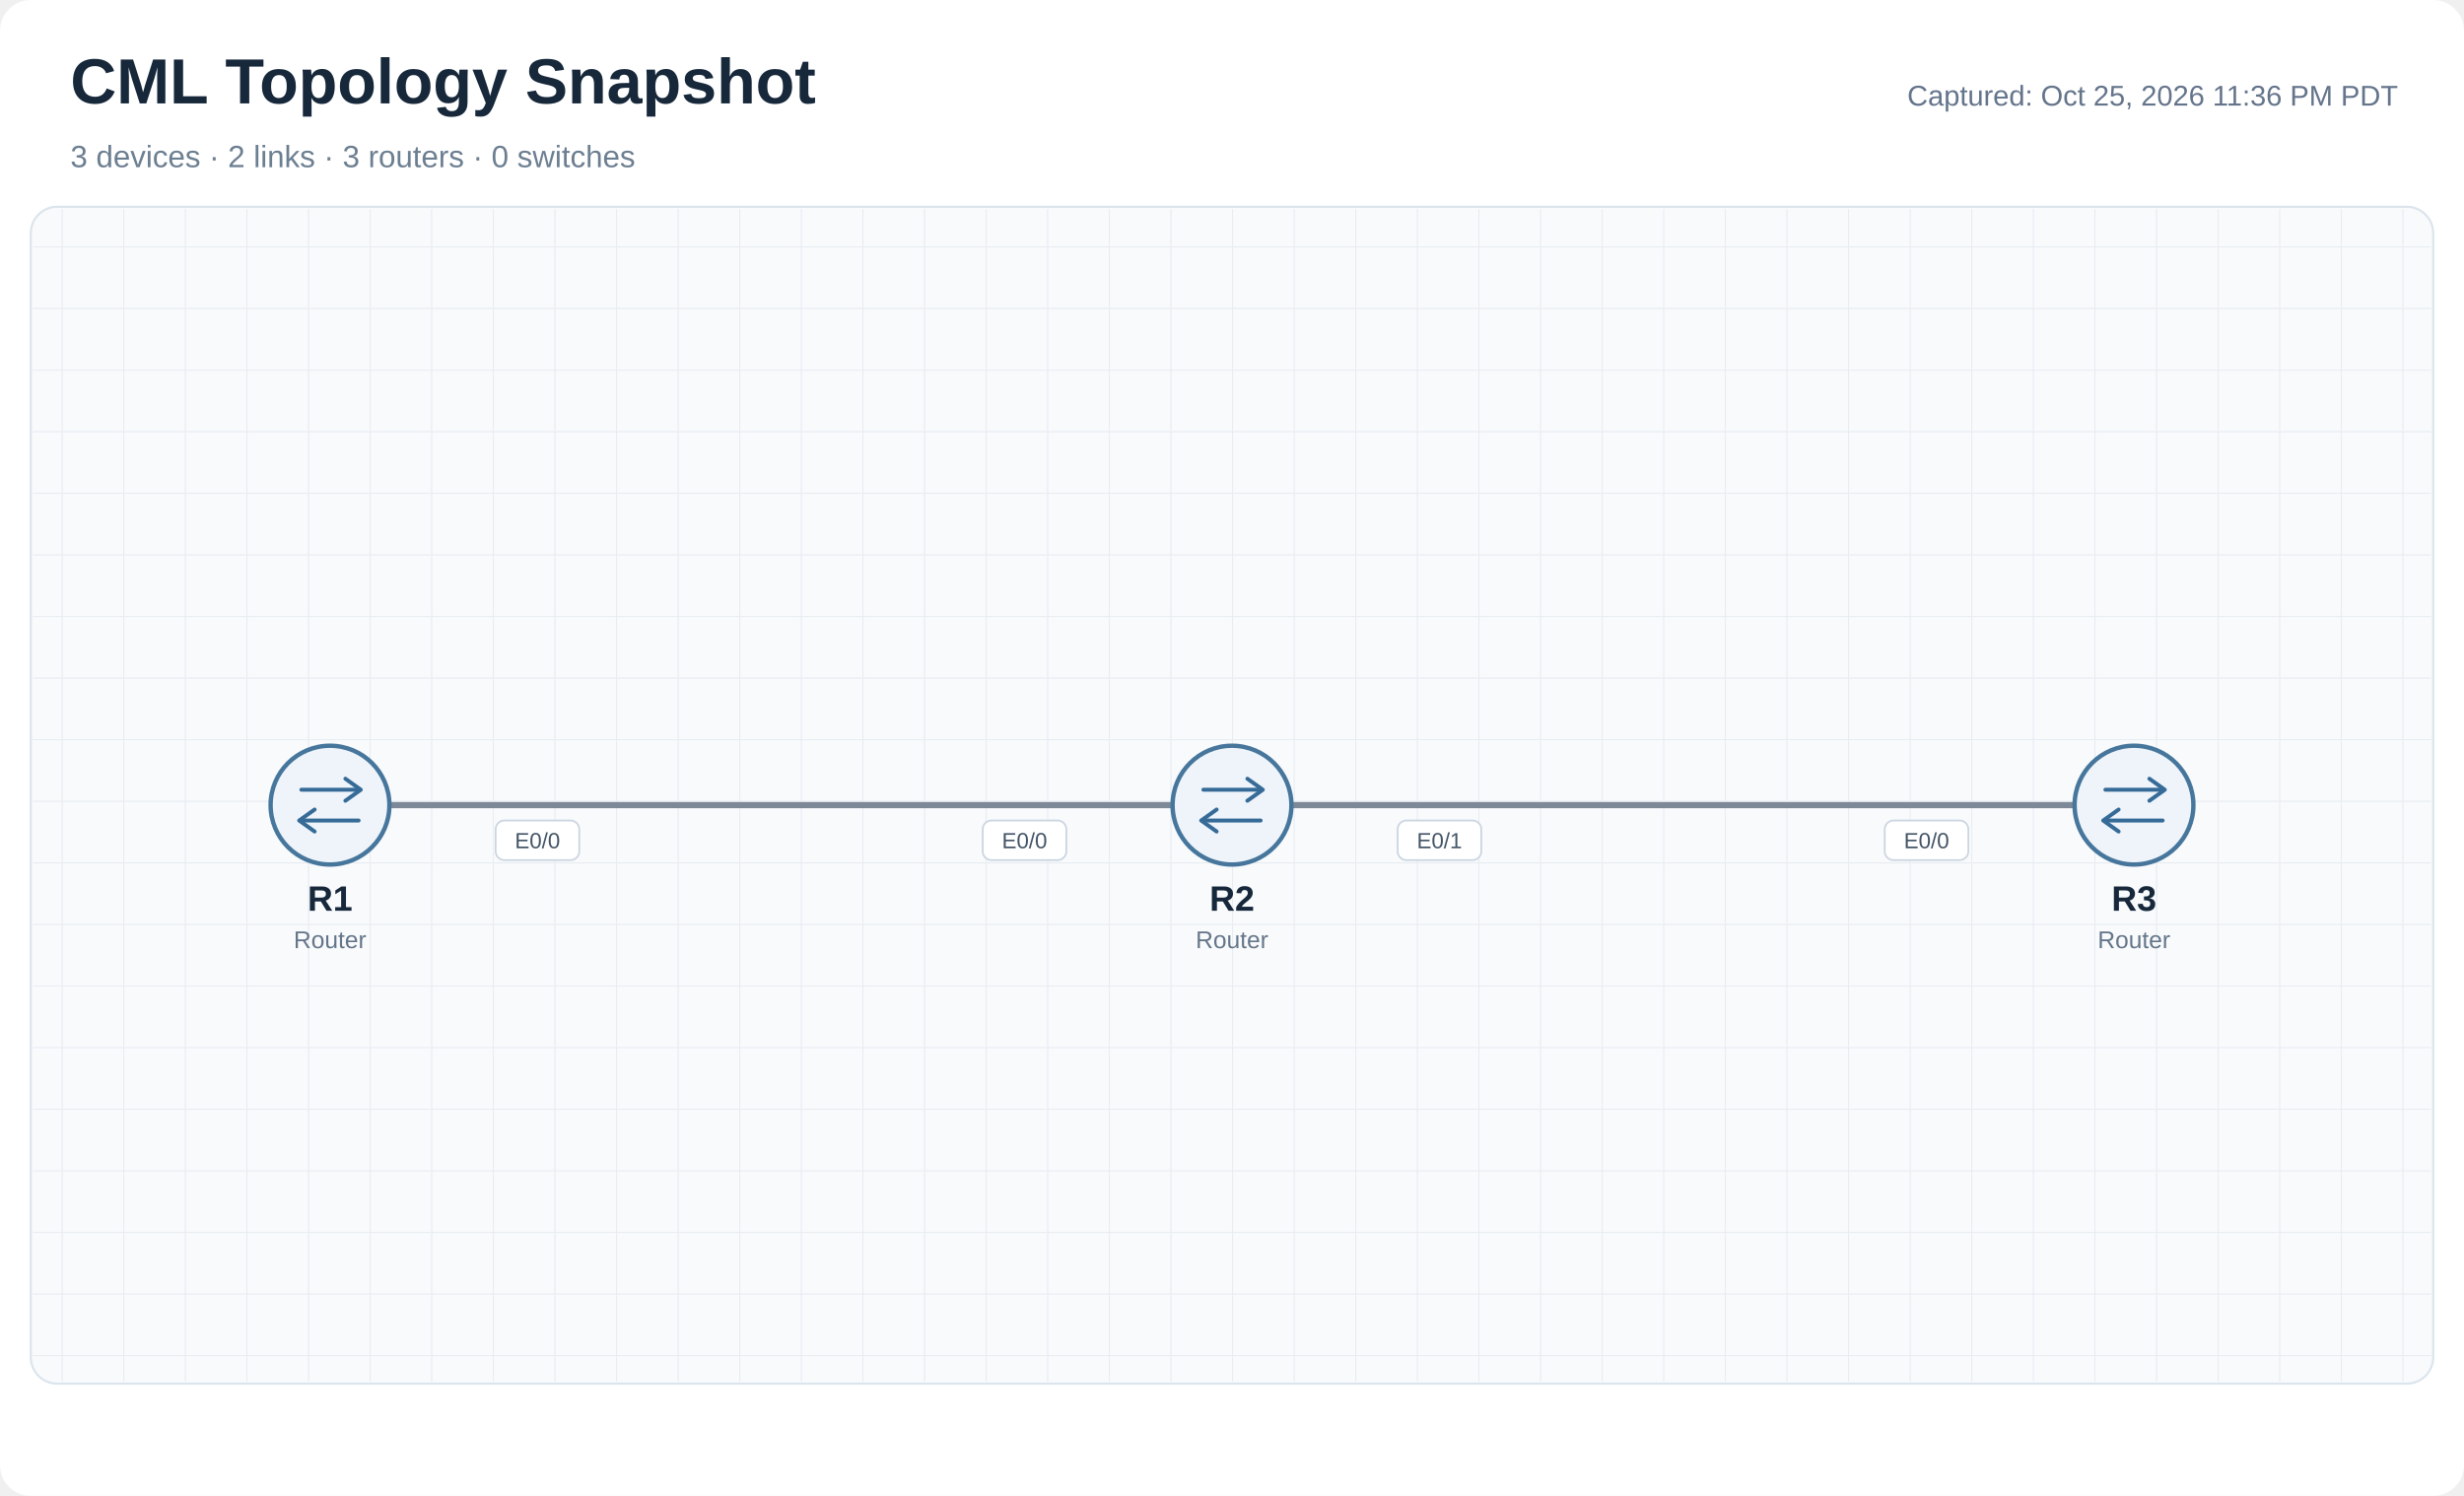
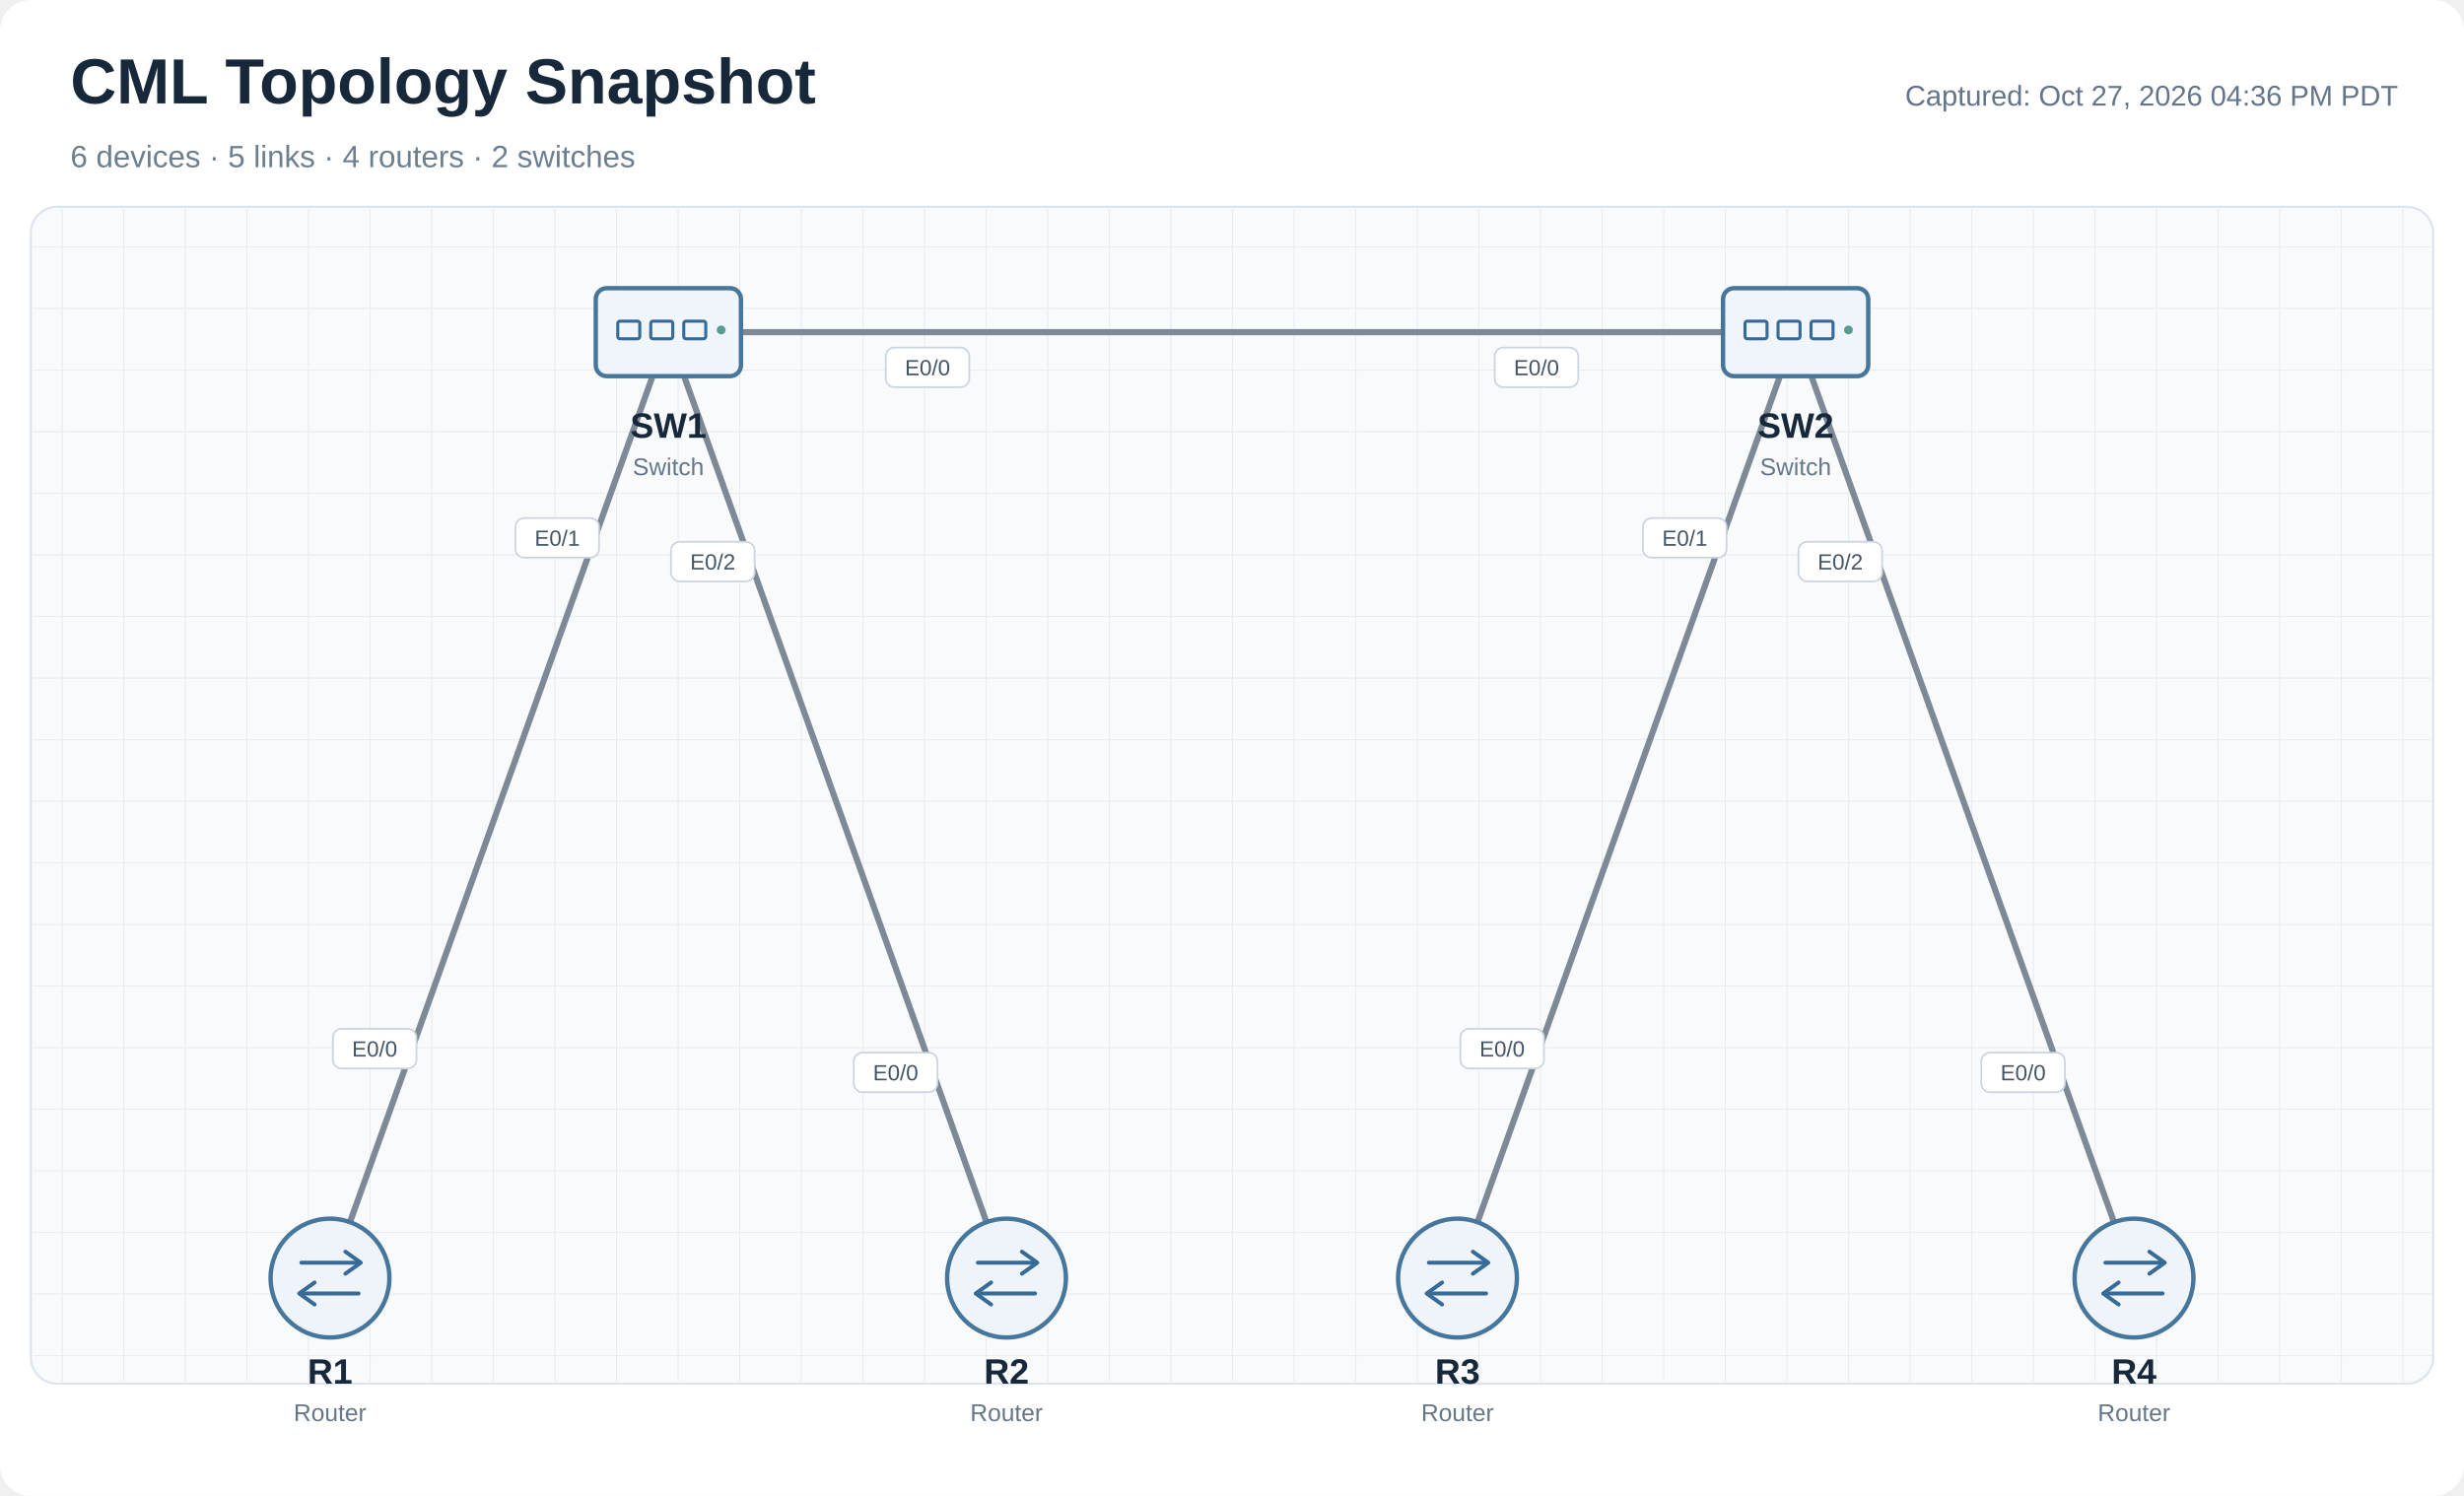
- <svg xmlns="http://www.w3.org/2000/svg" width="1120" height="680" viewBox="0 0 1120 680" data-nodes="3" data-links="2" data-routers="3" data-switches="0">
+ <svg xmlns="http://www.w3.org/2000/svg" width="1120" height="680" viewBox="0 0 1120 680" data-nodes="6" data-links="5" data-routers="4" data-switches="2">
  <defs>
    <pattern id="grid" width="28" height="28" patternUnits="userSpaceOnUse">
      <path d="M28 0H0V28" fill="none" stroke="#e8edf2" stroke-width="1" />
    </pattern>
  </defs>
  <rect width="1120" height="680" rx="14" fill="#fff" />
  <rect x="14" y="94" width="1092" height="535" rx="12" fill="#f8fafc" stroke="#dce5ed" />
  <rect x="15" y="95" width="1090" height="533" rx="12" fill="url(#grid)" />
  <text x="32" y="47" font-family="Arial,Segoe UI,sans-serif" font-size="29" font-weight="700" fill="#17283b">CML Topology Snapshot</text>
-   <text x="32" y="76" font-family="Arial,Segoe UI,sans-serif" font-size="14" fill="#6c7f91">3 devices  ·  2 links  ·  3 routers  ·  0 switches</text>
-   <text x="1090" y="48" text-anchor="end" font-family="Arial,Segoe UI,sans-serif" font-size="13" fill="#64748b">Captured: Oct 25, 2026 11:36 PM PDT</text>
-   <line x1="150.0" y1="366.0" x2="560.0" y2="366.0" stroke="#7d8997" stroke-width="2.8" />
-   <line x1="560.0" y1="366.0" x2="970.0" y2="366.0" stroke="#7d8997" stroke-width="2.8" />
-   <g transform="translate(150.0,366.0)">
+   <text x="32" y="76" font-family="Arial,Segoe UI,sans-serif" font-size="14" fill="#6c7f91">6 devices  ·  5 links  ·  4 routers  ·  2 switches</text>
+   <text x="1090" y="48" text-anchor="end" font-family="Arial,Segoe UI,sans-serif" font-size="13" fill="#64748b">Captured: Oct 27, 2026 04:36 PM PDT</text>
+   <line x1="303.8" y1="151.0" x2="816.2" y2="151.0" stroke="#7d8997" stroke-width="2.8" />
+   <line x1="303.8" y1="151.0" x2="150.0" y2="581.0" stroke="#7d8997" stroke-width="2.8" />
+   <line x1="303.8" y1="151.0" x2="457.5" y2="581.0" stroke="#7d8997" stroke-width="2.8" />
+   <line x1="816.2" y1="151.0" x2="662.5" y2="581.0" stroke="#7d8997" stroke-width="2.8" />
+   <line x1="816.2" y1="151.0" x2="970.0" y2="581.0" stroke="#7d8997" stroke-width="2.8" />
+   <g transform="translate(303.8,151.0)">
+     <rect x="-33" y="-20" width="66" height="40" rx="5" fill="#eff5fa" stroke="#47769c" stroke-width="2" />
+     <rect x="-23" y="-5" width="10" height="8" rx="1" fill="none" stroke="#366b97" stroke-width="1.4" />
+     <rect x="-8" y="-5" width="10" height="8" rx="1" fill="none" stroke="#366b97" stroke-width="1.4" />
+     <rect x="7" y="-5" width="10" height="8" rx="1" fill="none" stroke="#366b97" stroke-width="1.4" />
+     <circle cx="24" cy="-1" r="2" fill="#5b9b91" />
+     <text x="0" y="48" text-anchor="middle" font-family="Arial,Segoe UI,sans-serif" font-size="16" font-weight="700" fill="#17283b">SW1</text>
+     <text x="0" y="65" text-anchor="middle" font-family="Arial,Segoe UI,sans-serif" font-size="11" fill="#65768a">Switch</text>
+   </g>
+   <g transform="translate(816.2,151.0)">
+     <rect x="-33" y="-20" width="66" height="40" rx="5" fill="#eff5fa" stroke="#47769c" stroke-width="2" />
+     <rect x="-23" y="-5" width="10" height="8" rx="1" fill="none" stroke="#366b97" stroke-width="1.4" />
+     <rect x="-8" y="-5" width="10" height="8" rx="1" fill="none" stroke="#366b97" stroke-width="1.4" />
+     <rect x="7" y="-5" width="10" height="8" rx="1" fill="none" stroke="#366b97" stroke-width="1.4" />
+     <circle cx="24" cy="-1" r="2" fill="#5b9b91" />
+     <text x="0" y="48" text-anchor="middle" font-family="Arial,Segoe UI,sans-serif" font-size="16" font-weight="700" fill="#17283b">SW2</text>
+     <text x="0" y="65" text-anchor="middle" font-family="Arial,Segoe UI,sans-serif" font-size="11" fill="#65768a">Switch</text>
+   </g>
+   <g transform="translate(150.0,581.0)">
    <circle cx="0" cy="0" r="27" fill="#eef4fa" stroke="#47769c" stroke-width="2" />
    <path d="M-13 -7 H13 M-13 7 H13" fill="none" stroke="#366b97" stroke-width="1.8" stroke-linecap="round" />
    <path d="M7 -12 L14 -7 L7 -2 M-7 2 L-14 7 L-7 12" fill="none" stroke="#366b97" stroke-width="1.8" stroke-linecap="round" stroke-linejoin="round" />
    <text x="0" y="48" text-anchor="middle" font-family="Arial,Segoe UI,sans-serif" font-size="16" font-weight="700" fill="#17283b">R1</text>
    <text x="0" y="65" text-anchor="middle" font-family="Arial,Segoe UI,sans-serif" font-size="11" fill="#65768a">Router</text>
  </g>
-   <g transform="translate(560.0,366.0)">
+   <g transform="translate(457.5,581.0)">
    <circle cx="0" cy="0" r="27" fill="#eef4fa" stroke="#47769c" stroke-width="2" />
    <path d="M-13 -7 H13 M-13 7 H13" fill="none" stroke="#366b97" stroke-width="1.8" stroke-linecap="round" />
    <path d="M7 -12 L14 -7 L7 -2 M-7 2 L-14 7 L-7 12" fill="none" stroke="#366b97" stroke-width="1.8" stroke-linecap="round" stroke-linejoin="round" />
    <text x="0" y="48" text-anchor="middle" font-family="Arial,Segoe UI,sans-serif" font-size="16" font-weight="700" fill="#17283b">R2</text>
    <text x="0" y="65" text-anchor="middle" font-family="Arial,Segoe UI,sans-serif" font-size="11" fill="#65768a">Router</text>
  </g>
-   <g transform="translate(970.0,366.0)">
+   <g transform="translate(662.5,581.0)">
    <circle cx="0" cy="0" r="27" fill="#eef4fa" stroke="#47769c" stroke-width="2" />
    <path d="M-13 -7 H13 M-13 7 H13" fill="none" stroke="#366b97" stroke-width="1.8" stroke-linecap="round" />
    <path d="M7 -12 L14 -7 L7 -2 M-7 2 L-14 7 L-7 12" fill="none" stroke="#366b97" stroke-width="1.8" stroke-linecap="round" stroke-linejoin="round" />
    <text x="0" y="48" text-anchor="middle" font-family="Arial,Segoe UI,sans-serif" font-size="16" font-weight="700" fill="#17283b">R3</text>
    <text x="0" y="65" text-anchor="middle" font-family="Arial,Segoe UI,sans-serif" font-size="11" fill="#65768a">Router</text>
  </g>
-   <rect x="225.3" y="373.0" width="38.0" height="18" rx="4" fill="#ffffff" stroke="#cbd5e1" stroke-width="0.8" />
-   <text x="244.3" y="385.6" text-anchor="middle" font-family="Arial,Segoe UI,sans-serif" font-size="10" fill="#435466">E0/0</text>
-   <rect x="446.7" y="373.0" width="38.0" height="18" rx="4" fill="#ffffff" stroke="#cbd5e1" stroke-width="0.8" />
-   <text x="465.7" y="385.6" text-anchor="middle" font-family="Arial,Segoe UI,sans-serif" font-size="10" fill="#435466">E0/0</text>
-   <rect x="635.3" y="373.0" width="38.0" height="18" rx="4" fill="#ffffff" stroke="#cbd5e1" stroke-width="0.8" />
-   <text x="654.3" y="385.6" text-anchor="middle" font-family="Arial,Segoe UI,sans-serif" font-size="10" fill="#435466">E0/1</text>
-   <rect x="856.7" y="373.0" width="38.0" height="18" rx="4" fill="#ffffff" stroke="#cbd5e1" stroke-width="0.8" />
-   <text x="875.7" y="385.6" text-anchor="middle" font-family="Arial,Segoe UI,sans-serif" font-size="10" fill="#435466">E0/0</text>
+   <g transform="translate(970.0,581.0)">
+     <circle cx="0" cy="0" r="27" fill="#eef4fa" stroke="#47769c" stroke-width="2" />
+     <path d="M-13 -7 H13 M-13 7 H13" fill="none" stroke="#366b97" stroke-width="1.8" stroke-linecap="round" />
+     <path d="M7 -12 L14 -7 L7 -2 M-7 2 L-14 7 L-7 12" fill="none" stroke="#366b97" stroke-width="1.8" stroke-linecap="round" stroke-linejoin="round" />
+     <text x="0" y="48" text-anchor="middle" font-family="Arial,Segoe UI,sans-serif" font-size="16" font-weight="700" fill="#17283b">R4</text>
+     <text x="0" y="65" text-anchor="middle" font-family="Arial,Segoe UI,sans-serif" font-size="11" fill="#65768a">Router</text>
+   </g>
+   <rect x="402.6" y="158.0" width="38.0" height="18" rx="4" fill="#ffffff" stroke="#cbd5e1" stroke-width="0.8" />
+   <text x="421.6" y="170.6" text-anchor="middle" font-family="Arial,Segoe UI,sans-serif" font-size="10" fill="#435466">E0/0</text>
+   <rect x="679.4" y="158.0" width="38.0" height="18" rx="4" fill="#ffffff" stroke="#cbd5e1" stroke-width="0.8" />
+   <text x="698.4" y="170.6" text-anchor="middle" font-family="Arial,Segoe UI,sans-serif" font-size="10" fill="#435466">E0/0</text>
+   <rect x="234.3" y="235.5" width="38.0" height="18" rx="4" fill="#ffffff" stroke="#cbd5e1" stroke-width="0.8" />
+   <text x="253.3" y="248.1" text-anchor="middle" font-family="Arial,Segoe UI,sans-serif" font-size="10" fill="#435466">E0/1</text>
+   <rect x="151.3" y="467.7" width="38.0" height="18" rx="4" fill="#ffffff" stroke="#cbd5e1" stroke-width="0.8" />
+   <text x="170.3" y="480.3" text-anchor="middle" font-family="Arial,Segoe UI,sans-serif" font-size="10" fill="#435466">E0/0</text>
+   <rect x="305.0" y="246.3" width="38.0" height="18" rx="4" fill="#ffffff" stroke="#cbd5e1" stroke-width="0.8" />
+   <text x="324.0" y="258.9" text-anchor="middle" font-family="Arial,Segoe UI,sans-serif" font-size="10" fill="#435466">E0/2</text>
+   <rect x="388.1" y="478.5" width="38.0" height="18" rx="4" fill="#ffffff" stroke="#cbd5e1" stroke-width="0.8" />
+   <text x="407.1" y="491.1" text-anchor="middle" font-family="Arial,Segoe UI,sans-serif" font-size="10" fill="#435466">E0/0</text>
+   <rect x="746.8" y="235.5" width="38.0" height="18" rx="4" fill="#ffffff" stroke="#cbd5e1" stroke-width="0.8" />
+   <text x="765.8" y="248.1" text-anchor="middle" font-family="Arial,Segoe UI,sans-serif" font-size="10" fill="#435466">E0/1</text>
+   <rect x="663.8" y="467.7" width="38.0" height="18" rx="4" fill="#ffffff" stroke="#cbd5e1" stroke-width="0.8" />
+   <text x="682.8" y="480.3" text-anchor="middle" font-family="Arial,Segoe UI,sans-serif" font-size="10" fill="#435466">E0/0</text>
+   <rect x="817.5" y="246.3" width="38.0" height="18" rx="4" fill="#ffffff" stroke="#cbd5e1" stroke-width="0.8" />
+   <text x="836.5" y="258.9" text-anchor="middle" font-family="Arial,Segoe UI,sans-serif" font-size="10" fill="#435466">E0/2</text>
+   <rect x="900.6" y="478.5" width="38.0" height="18" rx="4" fill="#ffffff" stroke="#cbd5e1" stroke-width="0.8" />
+   <text x="919.6" y="491.1" text-anchor="middle" font-family="Arial,Segoe UI,sans-serif" font-size="10" fill="#435466">E0/0</text>
</svg>
